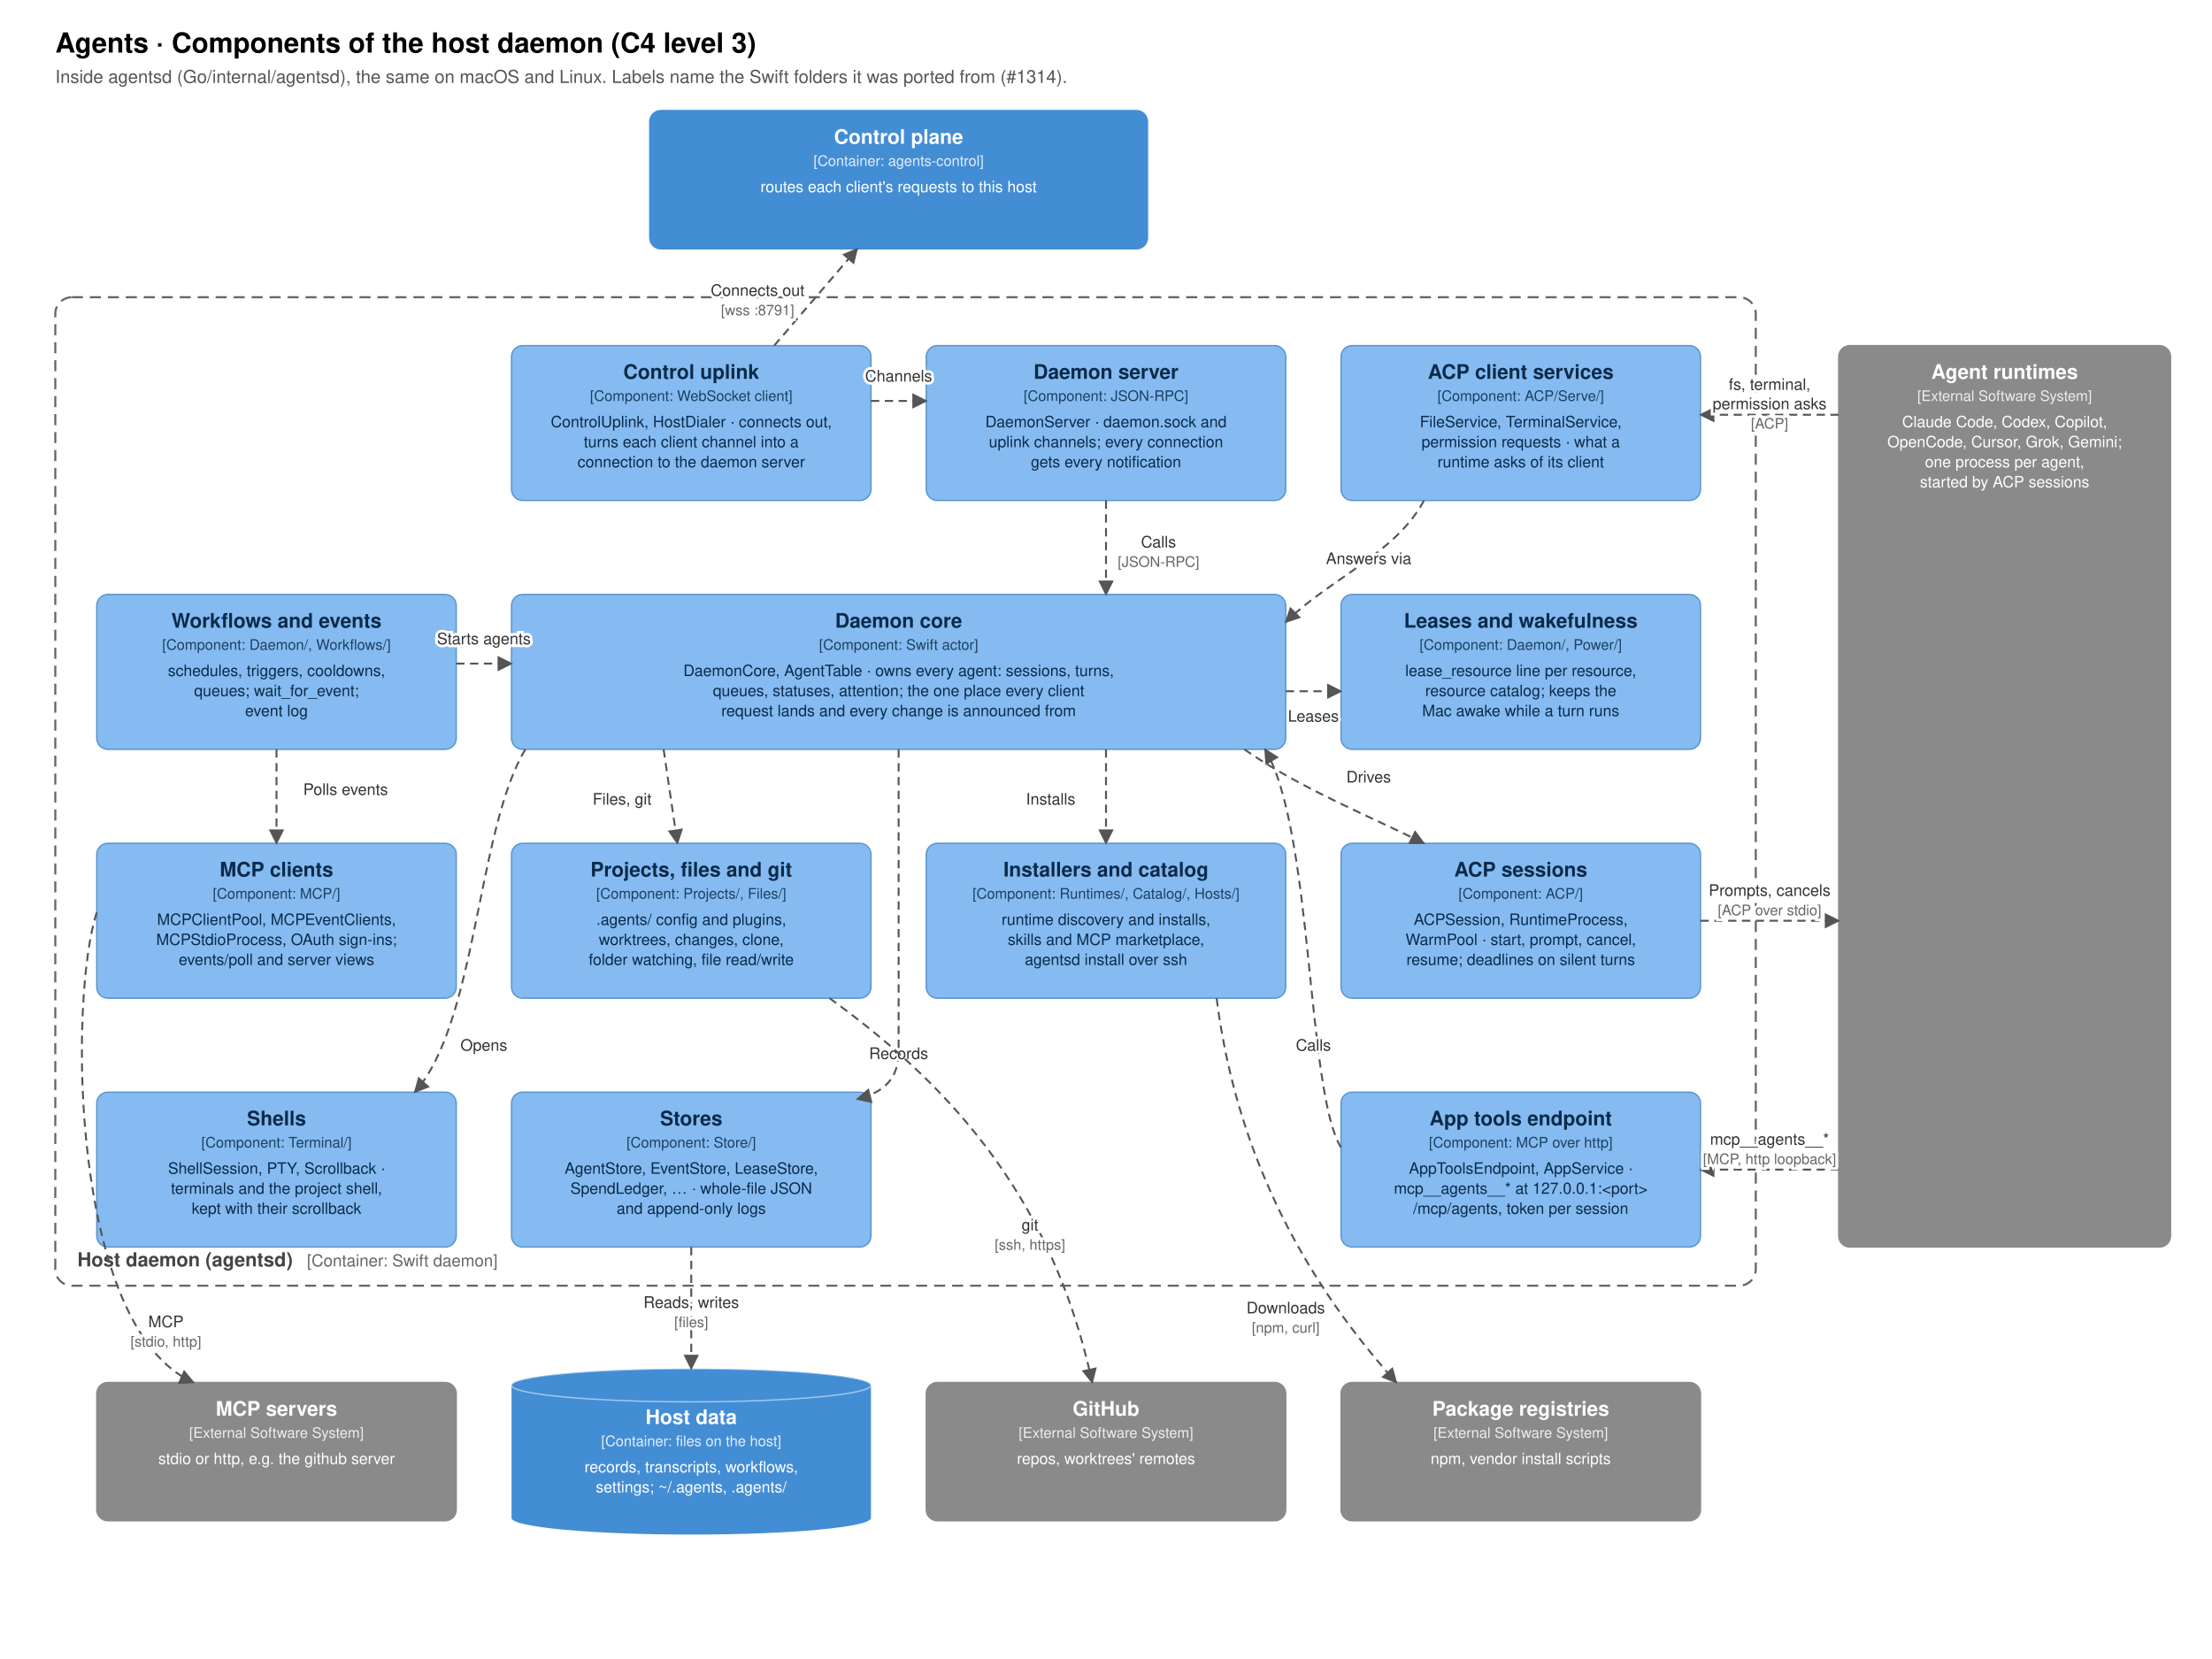
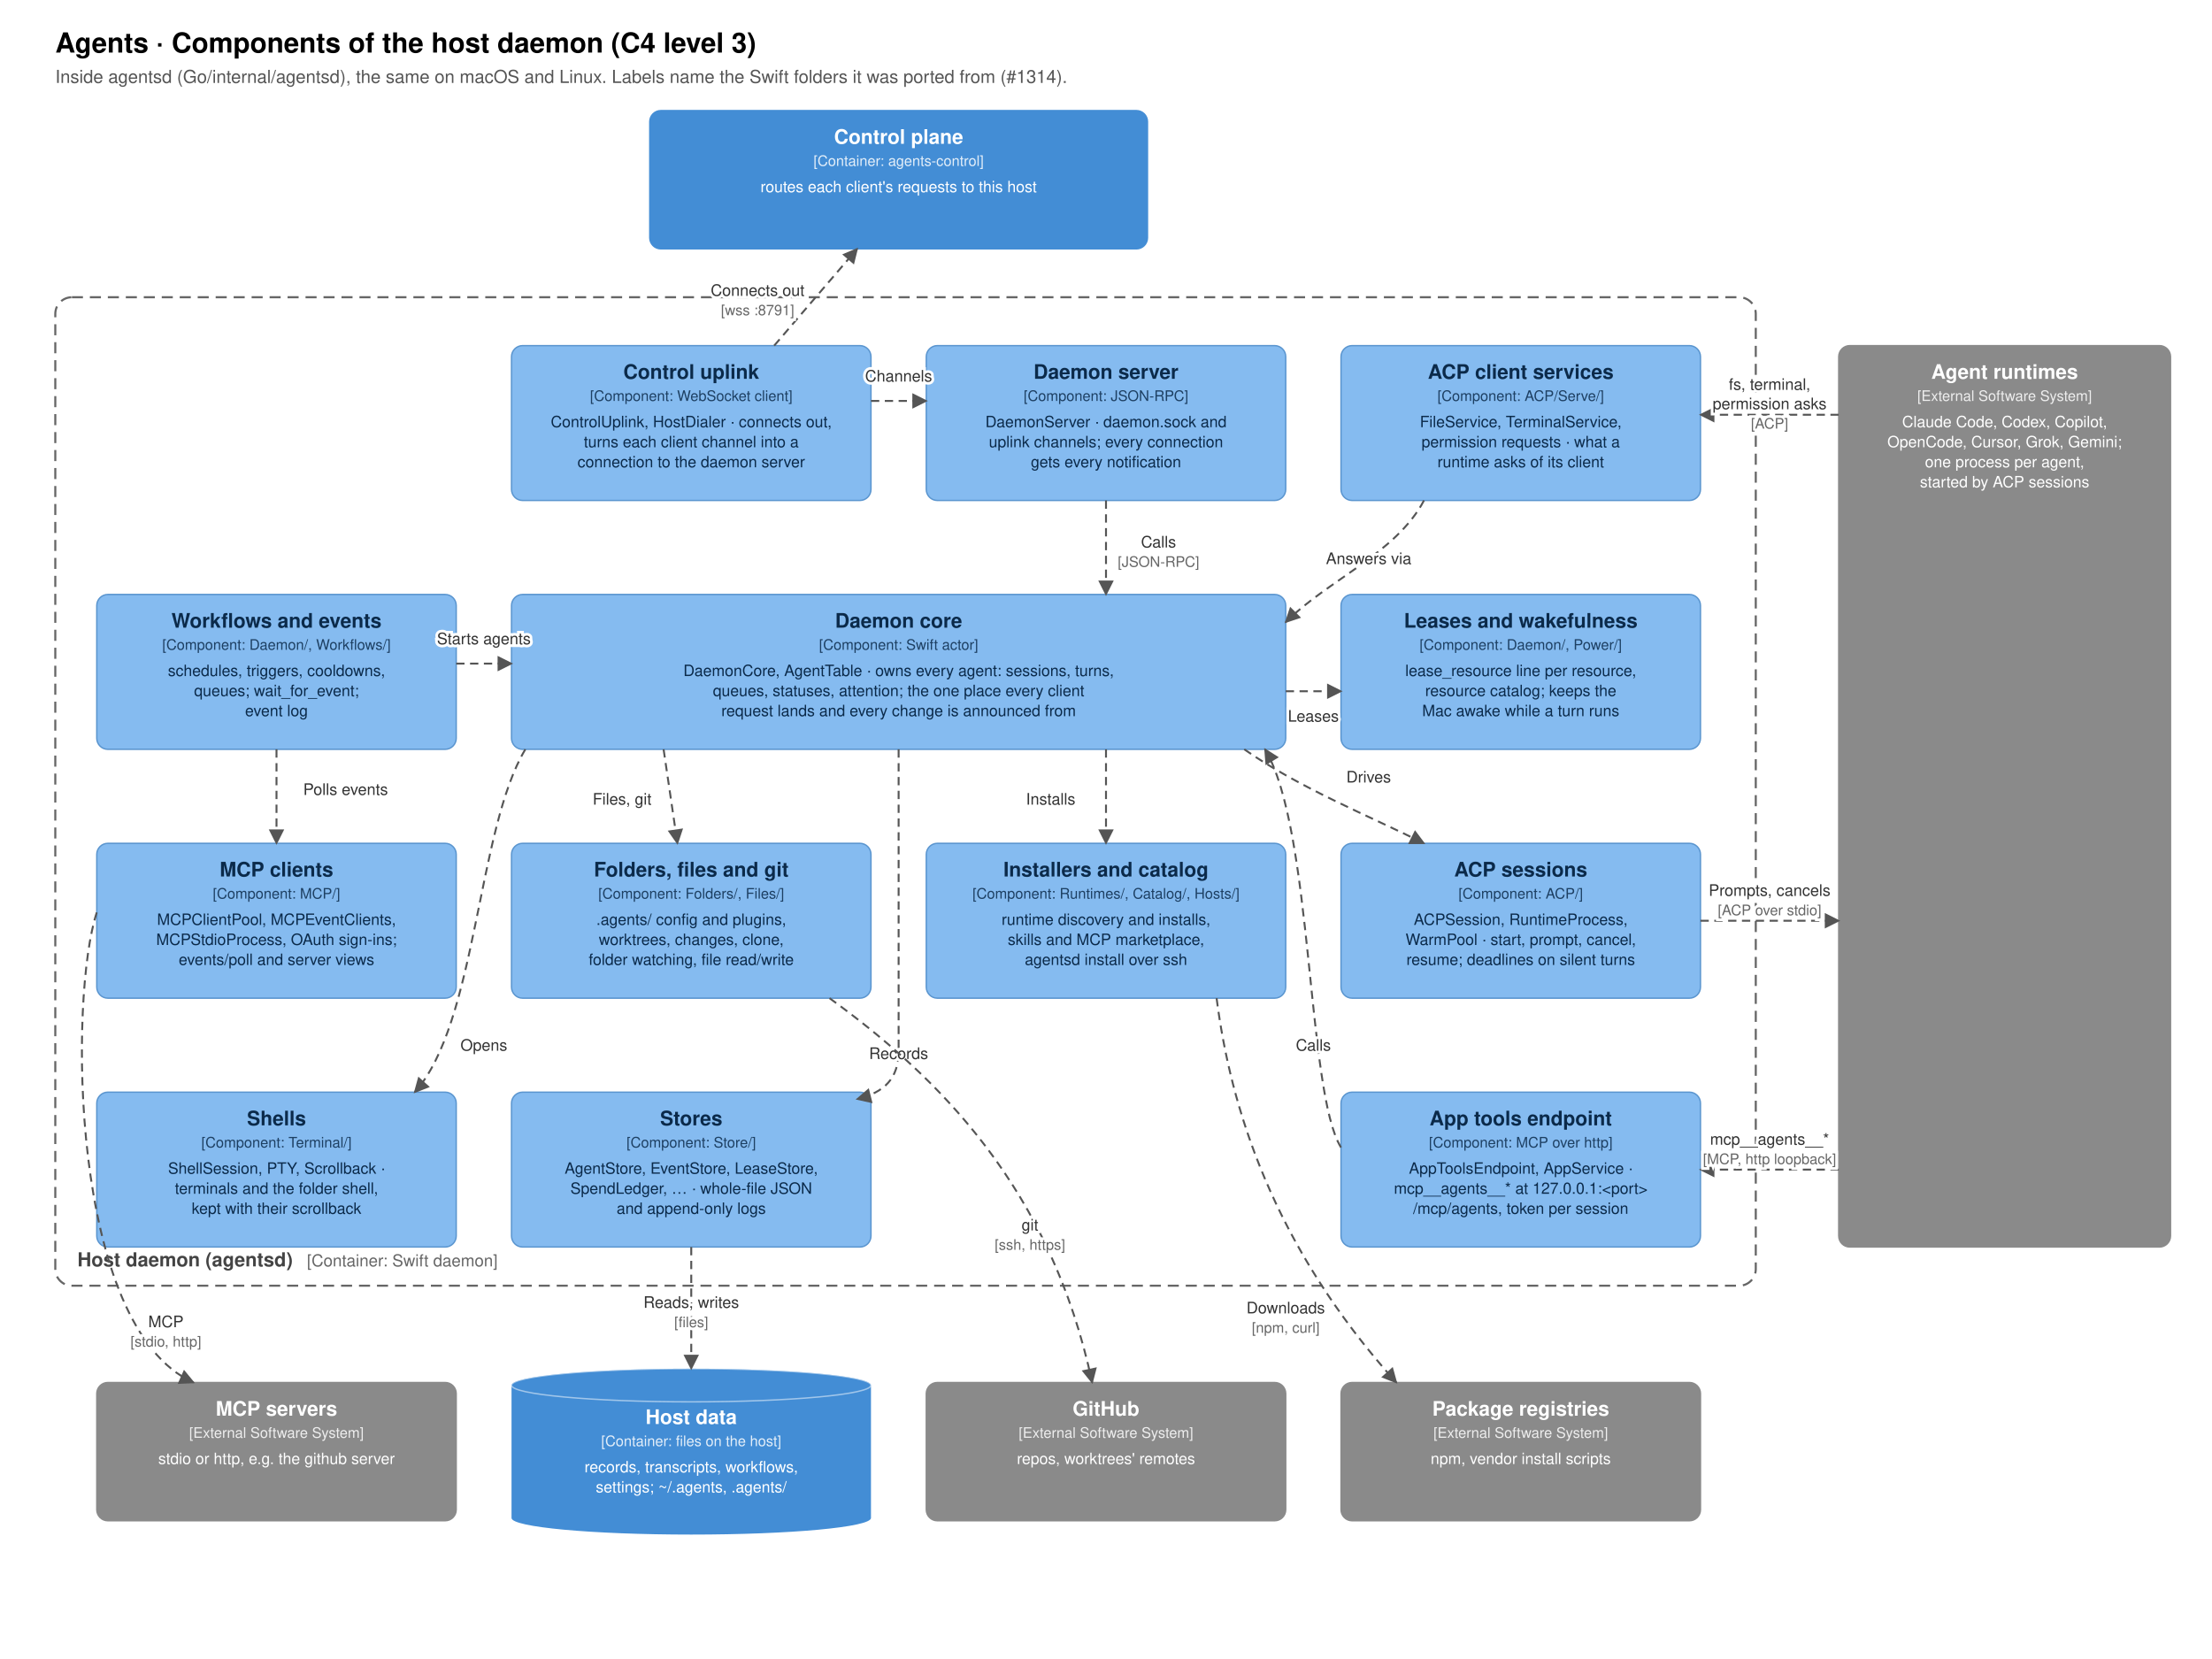
<svg xmlns="http://www.w3.org/2000/svg" viewBox="0 0 1600 1200" width="1600" height="1200" font-family="-apple-system, Helvetica, Arial, sans-serif">
  <defs>
    <marker id="a" viewBox="0 0 10 10" refX="9" refY="5" markerWidth="8" markerHeight="8" orient="auto-start-reverse">
      <path d="M0,0 L10,5 L0,10 z" fill="#555" />
    </marker>
    <style>.r{stroke:#555;stroke-width:1.4;fill:none;stroke-dasharray:6 4;marker-end:url(#a)} .rl{font-size:11.5px;fill:#333;text-anchor:middle;paint-order:stroke;stroke:#fff;stroke-width:4px} .rt{font-size:10.5px;fill:#666;text-anchor:middle;paint-order:stroke;stroke:#fff;stroke-width:4px}</style>
  </defs>
  <rect width="1600" height="1200" fill="#fff" />
  <text x="40" y="38" font-size="20" font-weight="700">Agents · Components of the host daemon (C4 level 3)</text>
  <text x="40" y="60" font-size="13" fill="#555">Inside agentsd (Go/internal/agentsd), the same on macOS and Linux. Labels name the Swift folders it was ported from (#1314).</text>
  <rect x="40" y="215" width="1230" height="715" rx="12" fill="none" stroke="#666" stroke-width="1.5" stroke-dasharray="8 5" />
  <text x="56" y="916" font-size="14" font-weight="700" fill="#444">Host daemon (agentsd)</text>
  <text x="222" y="916" font-size="12" fill="#666">[Container: Swift daemon]</text>
  <rect x="470" y="80" width="360" height="100" rx="8" fill="#438dd5" stroke="#438dd5" />
  <text x="650.0" y="104" fill="#fff" font-weight="700" font-size="14.5" text-anchor="middle">Control plane</text>
  <text x="650.0" y="120" fill="#fff" font-size="10.5" text-anchor="middle" opacity=".85">[Container: agents-control]</text>
  <text x="650.0" y="139.0" fill="#fff" font-size="11.3" text-anchor="middle">routes each client's requests to this host</text>
  <rect x="1330" y="250" width="240" height="652" rx="8" fill="#8a8a8a" stroke="#8a8a8a" />
  <text x="1450.0" y="274" fill="#fff" font-weight="700" font-size="14.5" text-anchor="middle">Agent runtimes</text>
  <text x="1450.0" y="290" fill="#fff" font-size="10.5" text-anchor="middle" opacity=".85">[External Software System]</text>
  <text x="1450.0" y="309.0" fill="#fff" font-size="11.3" text-anchor="middle">Claude Code, Codex, Copilot,</text>
  <text x="1450.0" y="323.5" fill="#fff" font-size="11.3" text-anchor="middle">OpenCode, Cursor, Grok, Gemini;</text>
  <text x="1450.0" y="338.0" fill="#fff" font-size="11.3" text-anchor="middle">one process per agent,</text>
  <text x="1450.0" y="352.5" fill="#fff" font-size="11.3" text-anchor="middle">started by ACP sessions</text>
  <rect x="70" y="1000" width="260" height="100" rx="8" fill="#8a8a8a" stroke="#8a8a8a" />
  <text x="200.0" y="1024" fill="#fff" font-weight="700" font-size="14.5" text-anchor="middle">MCP servers</text>
  <text x="200.0" y="1040" fill="#fff" font-size="10.5" text-anchor="middle" opacity=".85">[External Software System]</text>
  <text x="200.0" y="1059.0" fill="#fff" font-size="11.3" text-anchor="middle">stdio or http, e.g. the github server</text>
  <path d="M370,1002 L370,1098 A130.0,12 0 0 0 630,1098 L630,1002 A130.0,12 0 0 0 370,1002 Z" fill="#438dd5" />
  <ellipse cx="500.0" cy="1002" rx="130.0" ry="12" fill="#438dd5" stroke="#fff" stroke-opacity=".5" />
  <text x="500.0" y="1030" fill="#fff" font-weight="700" font-size="14.5" text-anchor="middle">Host data</text>
  <text x="500.0" y="1046" fill="#fff" font-size="10.5" text-anchor="middle" opacity=".85">[Container: files on the host]</text>
  <text x="500.0" y="1065.0" fill="#fff" font-size="11.3" text-anchor="middle">records, transcripts, workflows,</text>
  <text x="500.0" y="1079.5" fill="#fff" font-size="11.3" text-anchor="middle">settings; ~/.agents, .agents/</text>
  <rect x="670" y="1000" width="260" height="100" rx="8" fill="#8a8a8a" stroke="#8a8a8a" />
  <text x="800.0" y="1024" fill="#fff" font-weight="700" font-size="14.5" text-anchor="middle">GitHub</text>
  <text x="800.0" y="1040" fill="#fff" font-size="10.5" text-anchor="middle" opacity=".85">[External Software System]</text>
  <text x="800.0" y="1059.0" fill="#fff" font-size="11.3" text-anchor="middle">repos, worktrees' remotes</text>
  <rect x="970" y="1000" width="260" height="100" rx="8" fill="#8a8a8a" stroke="#8a8a8a" />
  <text x="1100.0" y="1024" fill="#fff" font-weight="700" font-size="14.5" text-anchor="middle">Package registries</text>
  <text x="1100.0" y="1040" fill="#fff" font-size="10.5" text-anchor="middle" opacity=".85">[External Software System]</text>
  <text x="1100.0" y="1059.0" fill="#fff" font-size="11.3" text-anchor="middle">npm, vendor install scripts</text>
  <rect x="370" y="250" width="260" height="112" rx="8" fill="#85bbf0" stroke="#5a95cf" />
  <text x="500.0" y="274" fill="#0b2a4a" font-weight="700" font-size="14.5" text-anchor="middle">Control uplink</text>
  <text x="500.0" y="290" fill="#0b2a4a" font-size="10.5" text-anchor="middle" opacity=".85">[Component: WebSocket client]</text>
  <text x="500.0" y="309.0" fill="#0b2a4a" font-size="11.3" text-anchor="middle">ControlUplink, HostDialer · connects out,</text>
  <text x="500.0" y="323.5" fill="#0b2a4a" font-size="11.3" text-anchor="middle">turns each client channel into a</text>
  <text x="500.0" y="338.0" fill="#0b2a4a" font-size="11.3" text-anchor="middle">connection to the daemon server</text>
  <rect x="670" y="250" width="260" height="112" rx="8" fill="#85bbf0" stroke="#5a95cf" />
  <text x="800.0" y="274" fill="#0b2a4a" font-weight="700" font-size="14.5" text-anchor="middle">Daemon server</text>
  <text x="800.0" y="290" fill="#0b2a4a" font-size="10.5" text-anchor="middle" opacity=".85">[Component: JSON-RPC]</text>
  <text x="800.0" y="309.0" fill="#0b2a4a" font-size="11.3" text-anchor="middle">DaemonServer · daemon.sock and</text>
  <text x="800.0" y="323.5" fill="#0b2a4a" font-size="11.3" text-anchor="middle">uplink channels; every connection</text>
  <text x="800.0" y="338.0" fill="#0b2a4a" font-size="11.3" text-anchor="middle">gets every notification</text>
  <rect x="970" y="250" width="260" height="112" rx="8" fill="#85bbf0" stroke="#5a95cf" />
  <text x="1100.0" y="274" fill="#0b2a4a" font-weight="700" font-size="14.5" text-anchor="middle">ACP client services</text>
  <text x="1100.0" y="290" fill="#0b2a4a" font-size="10.5" text-anchor="middle" opacity=".85">[Component: ACP/Serve/]</text>
  <text x="1100.0" y="309.0" fill="#0b2a4a" font-size="11.3" text-anchor="middle">FileService, TerminalService,</text>
  <text x="1100.0" y="323.5" fill="#0b2a4a" font-size="11.3" text-anchor="middle">permission requests · what a</text>
  <text x="1100.0" y="338.0" fill="#0b2a4a" font-size="11.3" text-anchor="middle">runtime asks of its client</text>
  <rect x="370" y="430" width="560" height="112" rx="8" fill="#85bbf0" stroke="#5a95cf" />
  <text x="650.0" y="454" fill="#0b2a4a" font-weight="700" font-size="14.5" text-anchor="middle">Daemon core</text>
  <text x="650.0" y="470" fill="#0b2a4a" font-size="10.5" text-anchor="middle" opacity=".85">[Component: Swift actor]</text>
  <text x="650.0" y="489.0" fill="#0b2a4a" font-size="11.3" text-anchor="middle">DaemonCore, AgentTable · owns every agent: sessions, turns,</text>
  <text x="650.0" y="503.5" fill="#0b2a4a" font-size="11.3" text-anchor="middle">queues, statuses, attention; the one place every client</text>
  <text x="650.0" y="518.0" fill="#0b2a4a" font-size="11.3" text-anchor="middle">request lands and every change is announced from</text>
  <rect x="70" y="430" width="260" height="112" rx="8" fill="#85bbf0" stroke="#5a95cf" />
  <text x="200.0" y="454" fill="#0b2a4a" font-weight="700" font-size="14.5" text-anchor="middle">Workflows and events</text>
  <text x="200.0" y="470" fill="#0b2a4a" font-size="10.5" text-anchor="middle" opacity=".85">[Component: Daemon/, Workflows/]</text>
  <text x="200.0" y="489.0" fill="#0b2a4a" font-size="11.3" text-anchor="middle">schedules, triggers, cooldowns,</text>
  <text x="200.0" y="503.5" fill="#0b2a4a" font-size="11.3" text-anchor="middle">queues; wait_for_event;</text>
  <text x="200.0" y="518.0" fill="#0b2a4a" font-size="11.3" text-anchor="middle">event log</text>
  <rect x="970" y="430" width="260" height="112" rx="8" fill="#85bbf0" stroke="#5a95cf" />
  <text x="1100.0" y="454" fill="#0b2a4a" font-weight="700" font-size="14.5" text-anchor="middle">Leases and wakefulness</text>
  <text x="1100.0" y="470" fill="#0b2a4a" font-size="10.5" text-anchor="middle" opacity=".85">[Component: Daemon/, Power/]</text>
  <text x="1100.0" y="489.0" fill="#0b2a4a" font-size="11.3" text-anchor="middle">lease_resource line per resource,</text>
  <text x="1100.0" y="503.5" fill="#0b2a4a" font-size="11.3" text-anchor="middle">resource catalog; keeps the</text>
  <text x="1100.0" y="518.0" fill="#0b2a4a" font-size="11.3" text-anchor="middle">Mac awake while a turn runs</text>
  <rect x="70" y="610" width="260" height="112" rx="8" fill="#85bbf0" stroke="#5a95cf" />
  <text x="200.0" y="634" fill="#0b2a4a" font-weight="700" font-size="14.5" text-anchor="middle">MCP clients</text>
  <text x="200.0" y="650" fill="#0b2a4a" font-size="10.5" text-anchor="middle" opacity=".85">[Component: MCP/]</text>
  <text x="200.0" y="669.0" fill="#0b2a4a" font-size="11.3" text-anchor="middle">MCPClientPool, MCPEventClients,</text>
  <text x="200.0" y="683.5" fill="#0b2a4a" font-size="11.3" text-anchor="middle">MCPStdioProcess, OAuth sign-ins;</text>
  <text x="200.0" y="698.0" fill="#0b2a4a" font-size="11.3" text-anchor="middle">events/poll and server views</text>
  <rect x="370" y="610" width="260" height="112" rx="8" fill="#85bbf0" stroke="#5a95cf" />
-   <text x="500.0" y="634" fill="#0b2a4a" font-weight="700" font-size="14.5" text-anchor="middle">Projects, files and git</text>
-   <text x="500.0" y="650" fill="#0b2a4a" font-size="10.5" text-anchor="middle" opacity=".85">[Component: Projects/, Files/]</text>
+   <text x="500.0" y="634" fill="#0b2a4a" font-weight="700" font-size="14.5" text-anchor="middle">Folders, files and git</text>
+   <text x="500.0" y="650" fill="#0b2a4a" font-size="10.5" text-anchor="middle" opacity=".85">[Component: Folders/, Files/]</text>
  <text x="500.0" y="669.0" fill="#0b2a4a" font-size="11.3" text-anchor="middle">.agents/ config and plugins,</text>
  <text x="500.0" y="683.5" fill="#0b2a4a" font-size="11.3" text-anchor="middle">worktrees, changes, clone,</text>
  <text x="500.0" y="698.0" fill="#0b2a4a" font-size="11.3" text-anchor="middle">folder watching, file read/write</text>
  <rect x="670" y="610" width="260" height="112" rx="8" fill="#85bbf0" stroke="#5a95cf" />
  <text x="800.0" y="634" fill="#0b2a4a" font-weight="700" font-size="14.5" text-anchor="middle">Installers and catalog</text>
  <text x="800.0" y="650" fill="#0b2a4a" font-size="10.5" text-anchor="middle" opacity=".85">[Component: Runtimes/, Catalog/, Hosts/]</text>
  <text x="800.0" y="669.0" fill="#0b2a4a" font-size="11.3" text-anchor="middle">runtime discovery and installs,</text>
  <text x="800.0" y="683.5" fill="#0b2a4a" font-size="11.3" text-anchor="middle">skills and MCP marketplace,</text>
  <text x="800.0" y="698.0" fill="#0b2a4a" font-size="11.3" text-anchor="middle">agentsd install over ssh</text>
  <rect x="970" y="610" width="260" height="112" rx="8" fill="#85bbf0" stroke="#5a95cf" />
  <text x="1100.0" y="634" fill="#0b2a4a" font-weight="700" font-size="14.5" text-anchor="middle">ACP sessions</text>
  <text x="1100.0" y="650" fill="#0b2a4a" font-size="10.5" text-anchor="middle" opacity=".85">[Component: ACP/]</text>
  <text x="1100.0" y="669.0" fill="#0b2a4a" font-size="11.3" text-anchor="middle">ACPSession, RuntimeProcess,</text>
  <text x="1100.0" y="683.5" fill="#0b2a4a" font-size="11.3" text-anchor="middle">WarmPool · start, prompt, cancel,</text>
  <text x="1100.0" y="698.0" fill="#0b2a4a" font-size="11.3" text-anchor="middle">resume; deadlines on silent turns</text>
  <rect x="70" y="790" width="260" height="112" rx="8" fill="#85bbf0" stroke="#5a95cf" />
  <text x="200.0" y="814" fill="#0b2a4a" font-weight="700" font-size="14.5" text-anchor="middle">Shells</text>
  <text x="200.0" y="830" fill="#0b2a4a" font-size="10.5" text-anchor="middle" opacity=".85">[Component: Terminal/]</text>
  <text x="200.0" y="849.0" fill="#0b2a4a" font-size="11.3" text-anchor="middle">ShellSession, PTY, Scrollback ·</text>
-   <text x="200.0" y="863.5" fill="#0b2a4a" font-size="11.3" text-anchor="middle">terminals and the project shell,</text>
+   <text x="200.0" y="863.5" fill="#0b2a4a" font-size="11.3" text-anchor="middle">terminals and the folder shell,</text>
  <text x="200.0" y="878.0" fill="#0b2a4a" font-size="11.3" text-anchor="middle">kept with their scrollback</text>
  <rect x="370" y="790" width="260" height="112" rx="8" fill="#85bbf0" stroke="#5a95cf" />
  <text x="500.0" y="814" fill="#0b2a4a" font-weight="700" font-size="14.5" text-anchor="middle">Stores</text>
  <text x="500.0" y="830" fill="#0b2a4a" font-size="10.5" text-anchor="middle" opacity=".85">[Component: Store/]</text>
  <text x="500.0" y="849.0" fill="#0b2a4a" font-size="11.3" text-anchor="middle">AgentStore, EventStore, LeaseStore,</text>
  <text x="500.0" y="863.5" fill="#0b2a4a" font-size="11.3" text-anchor="middle">SpendLedger, … · whole-file JSON</text>
  <text x="500.0" y="878.0" fill="#0b2a4a" font-size="11.3" text-anchor="middle">and append-only logs</text>
  <rect x="970" y="790" width="260" height="112" rx="8" fill="#85bbf0" stroke="#5a95cf" />
  <text x="1100.0" y="814" fill="#0b2a4a" font-weight="700" font-size="14.5" text-anchor="middle">App tools endpoint</text>
  <text x="1100.0" y="830" fill="#0b2a4a" font-size="10.5" text-anchor="middle" opacity=".85">[Component: MCP over http]</text>
  <text x="1100.0" y="849.0" fill="#0b2a4a" font-size="11.3" text-anchor="middle">AppToolsEndpoint, AppService ·</text>
  <text x="1100.0" y="863.5" fill="#0b2a4a" font-size="11.3" text-anchor="middle">mcp__agents__* at 127.0.0.1:&lt;port&gt;</text>
  <text x="1100.0" y="878.0" fill="#0b2a4a" font-size="11.3" text-anchor="middle">/mcp/agents, token per session</text>
  <path class="r" d="M560,250 L620,180" />
  <text class="rl" x="548" y="214">Connects out</text>
  <text class="rt" x="548" y="228">[wss :8791]</text>
  <path class="r" d="M630,290 L670,290" />
  <text class="rl" x="650" y="276">Channels</text>
  <path class="r" d="M800,362 L800,430" />
  <text class="rl" x="838" y="396">Calls</text>
  <text class="rt" x="838" y="410">[JSON-RPC]</text>
  <path class="r" d="M1330,300 L1230,300" />
  <text class="rl" x="1280" y="282">fs, terminal,</text>
  <text class="rl" x="1280" y="296">permission asks</text>
  <text class="rt" x="1280" y="310">[ACP]</text>
  <path class="r" d="M1030,362 C1010,400 960,420 930,450" />
  <text class="rl" x="990" y="408">Answers via</text>
  <path class="r" d="M330,480 L370,480" />
  <text class="rl" x="350" y="466">Starts agents</text>
  <path class="r" d="M930,500 L970,500" />
  <text class="rl" x="950" y="522">Leases</text>
  <path class="r" d="M200,542 L200,610" />
  <text class="rl" x="250" y="575">Polls events</text>
  <path class="r" d="M480,542 L490,610" />
  <text class="rl" x="450" y="582">Files, git</text>
  <path class="r" d="M800,542 L800,610" />
  <text class="rl" x="760" y="582">Installs</text>
  <path class="r" d="M900,542 C940,570 990,590 1030,610" />
  <text class="rl" x="990" y="566">Drives</text>
  <path class="r" d="M1230,666 L1330,666" />
  <text class="rl" x="1280" y="648">Prompts, cancels</text>
  <text class="rt" x="1280" y="662">[ACP over stdio]</text>
  <path class="r" d="M1330,846 L1230,846" />
  <text class="rl" x="1280" y="828">mcp__agents__*</text>
  <text class="rt" x="1280" y="842">[MCP, http loopback]</text>
  <path class="r" d="M970,830 C945,790 950,600 915,542" />
  <text class="rl" x="950" y="760">Calls</text>
  <path class="r" d="M380,542 C345,600 345,740 300,790" />
  <text class="rl" x="350" y="760">Opens</text>
  <path class="r" d="M650,542 L650,760 C650,780 640,790 620,795" />
  <text class="rl" x="650" y="766">Records</text>
  <path class="r" d="M70,660 C50,720 50,960 140,1000" />
  <text class="rl" x="120" y="960">MCP</text>
  <text class="rt" x="120" y="974">[stdio, http]</text>
  <path class="r" d="M500,902 L500,990" />
  <text class="rl" x="500" y="946">Reads, writes</text>
  <text class="rt" x="500" y="960">[files]</text>
  <path class="r" d="M600,722 C680,780 760,860 790,1000" />
  <text class="rl" x="745" y="890">git</text>
  <text class="rt" x="745" y="904">[ssh, https]</text>
  <path class="r" d="M880,722 C890,800 920,900 1010,1000" />
  <text class="rl" x="930" y="950">Downloads</text>
  <text class="rt" x="930" y="964">[npm, curl]</text>
</svg>
